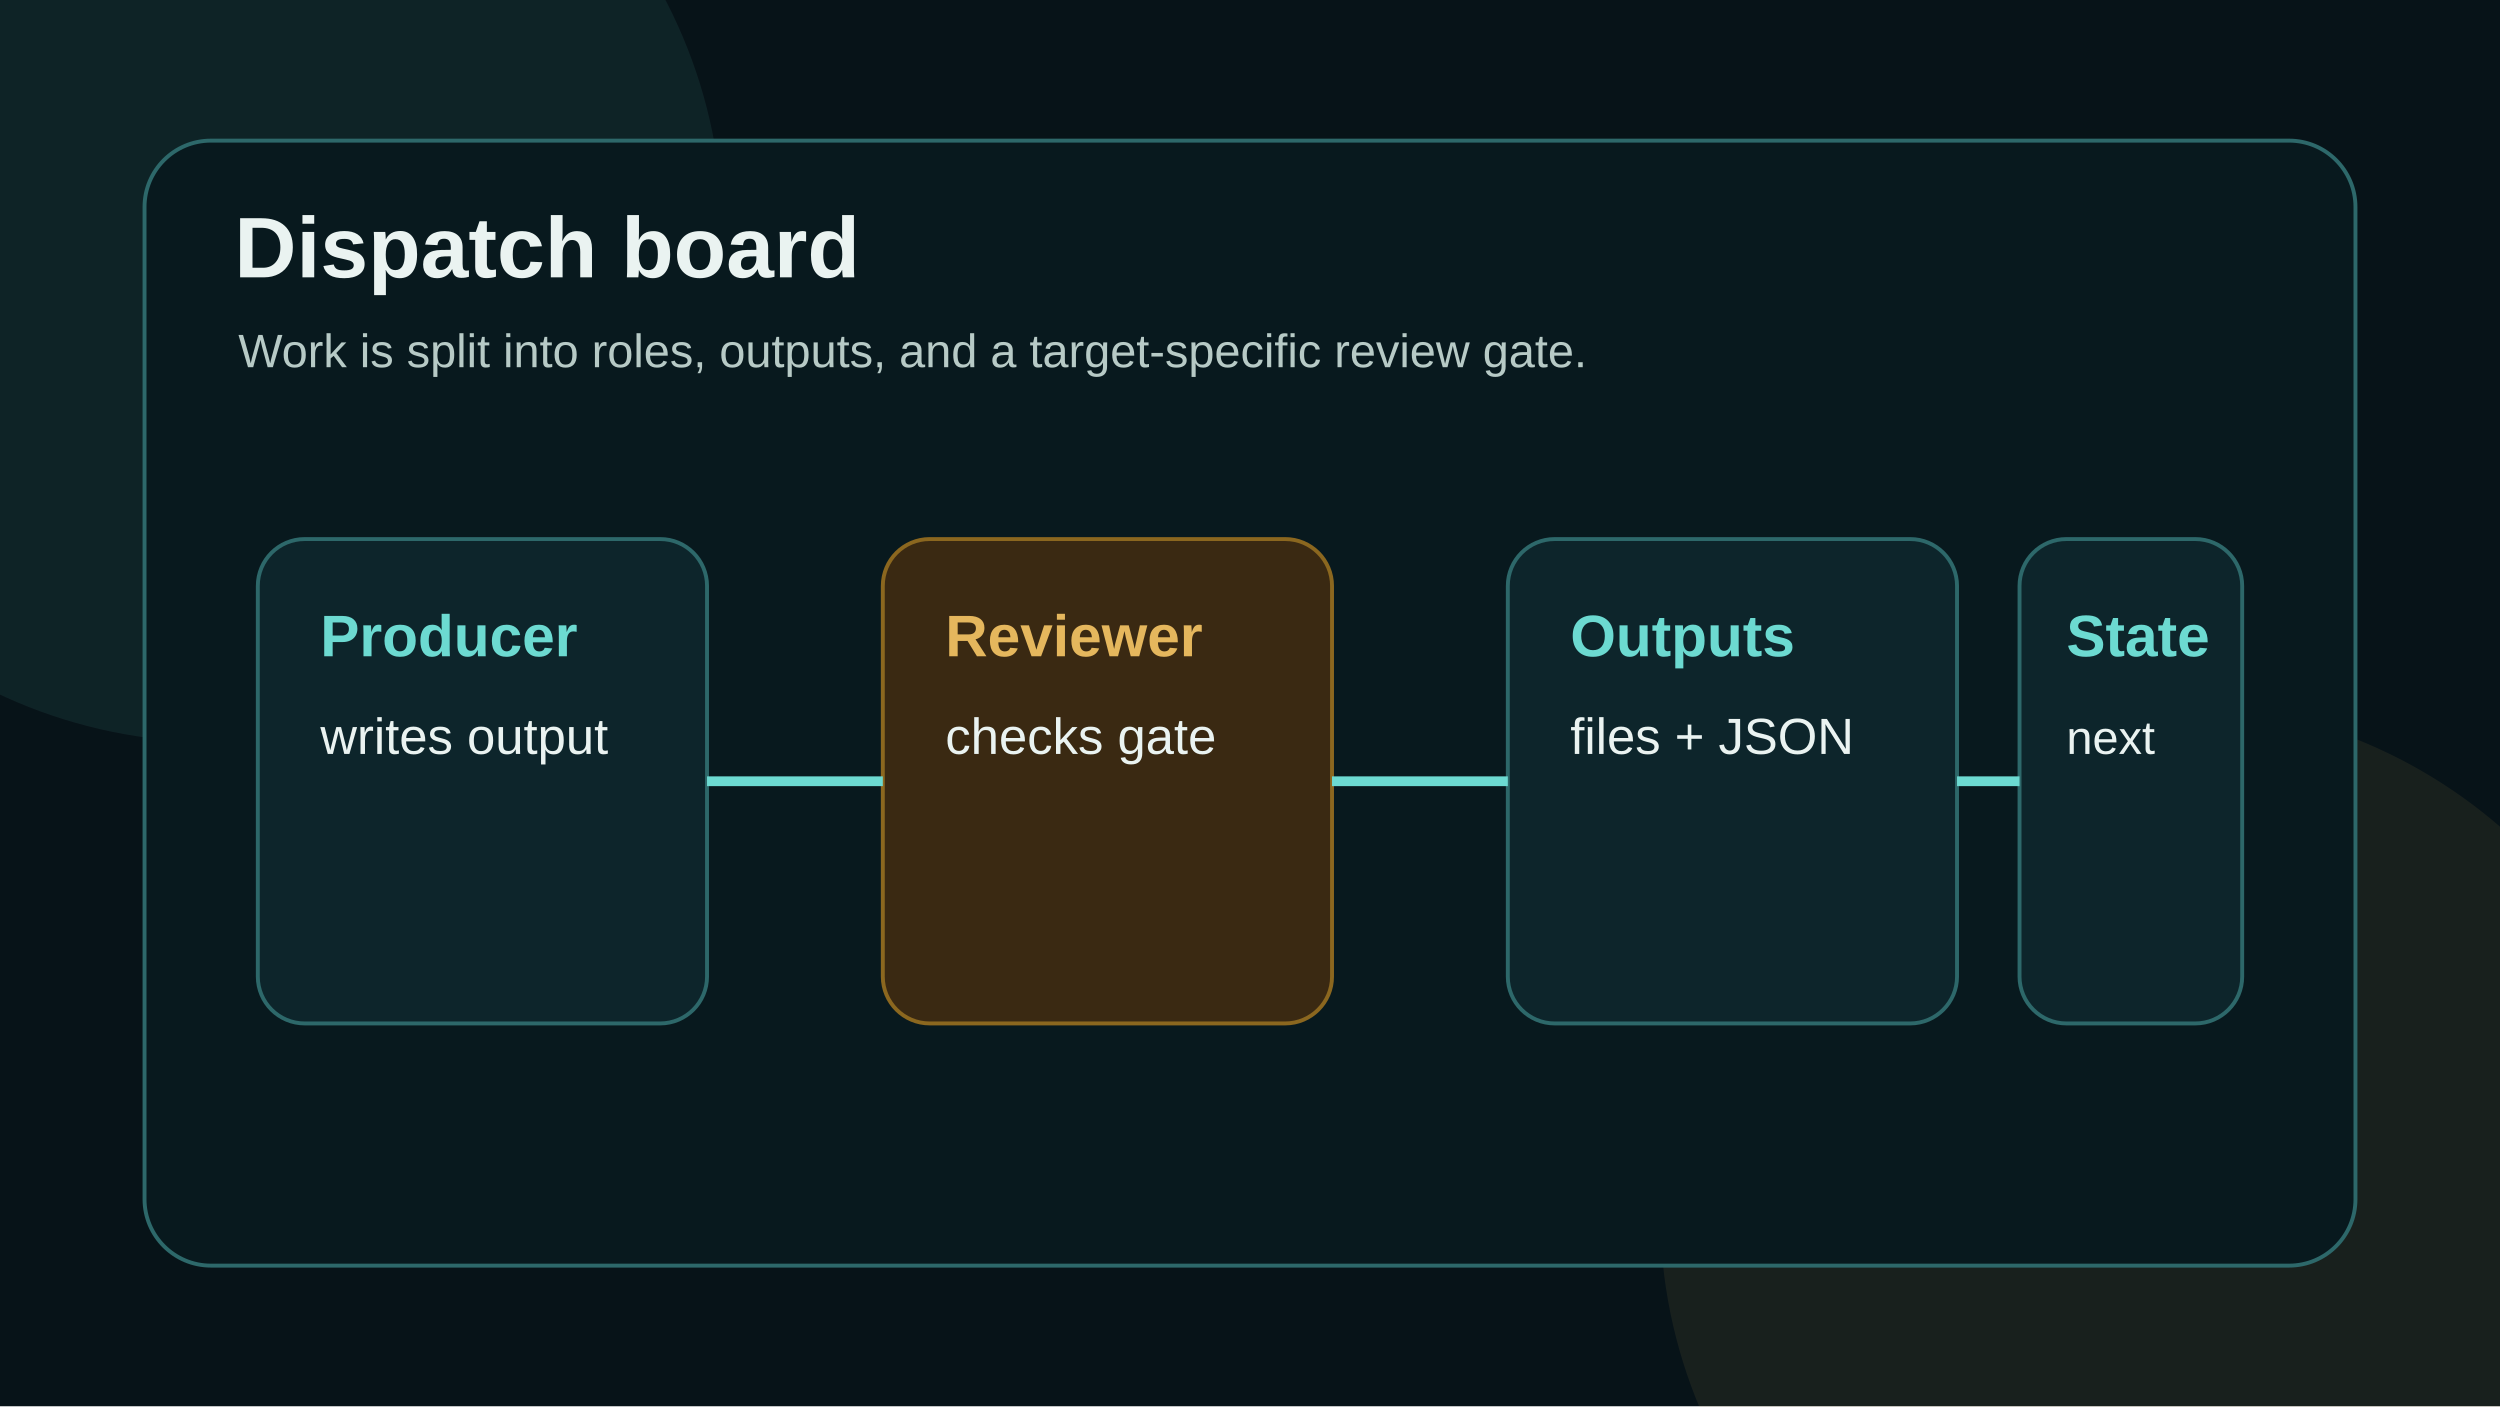
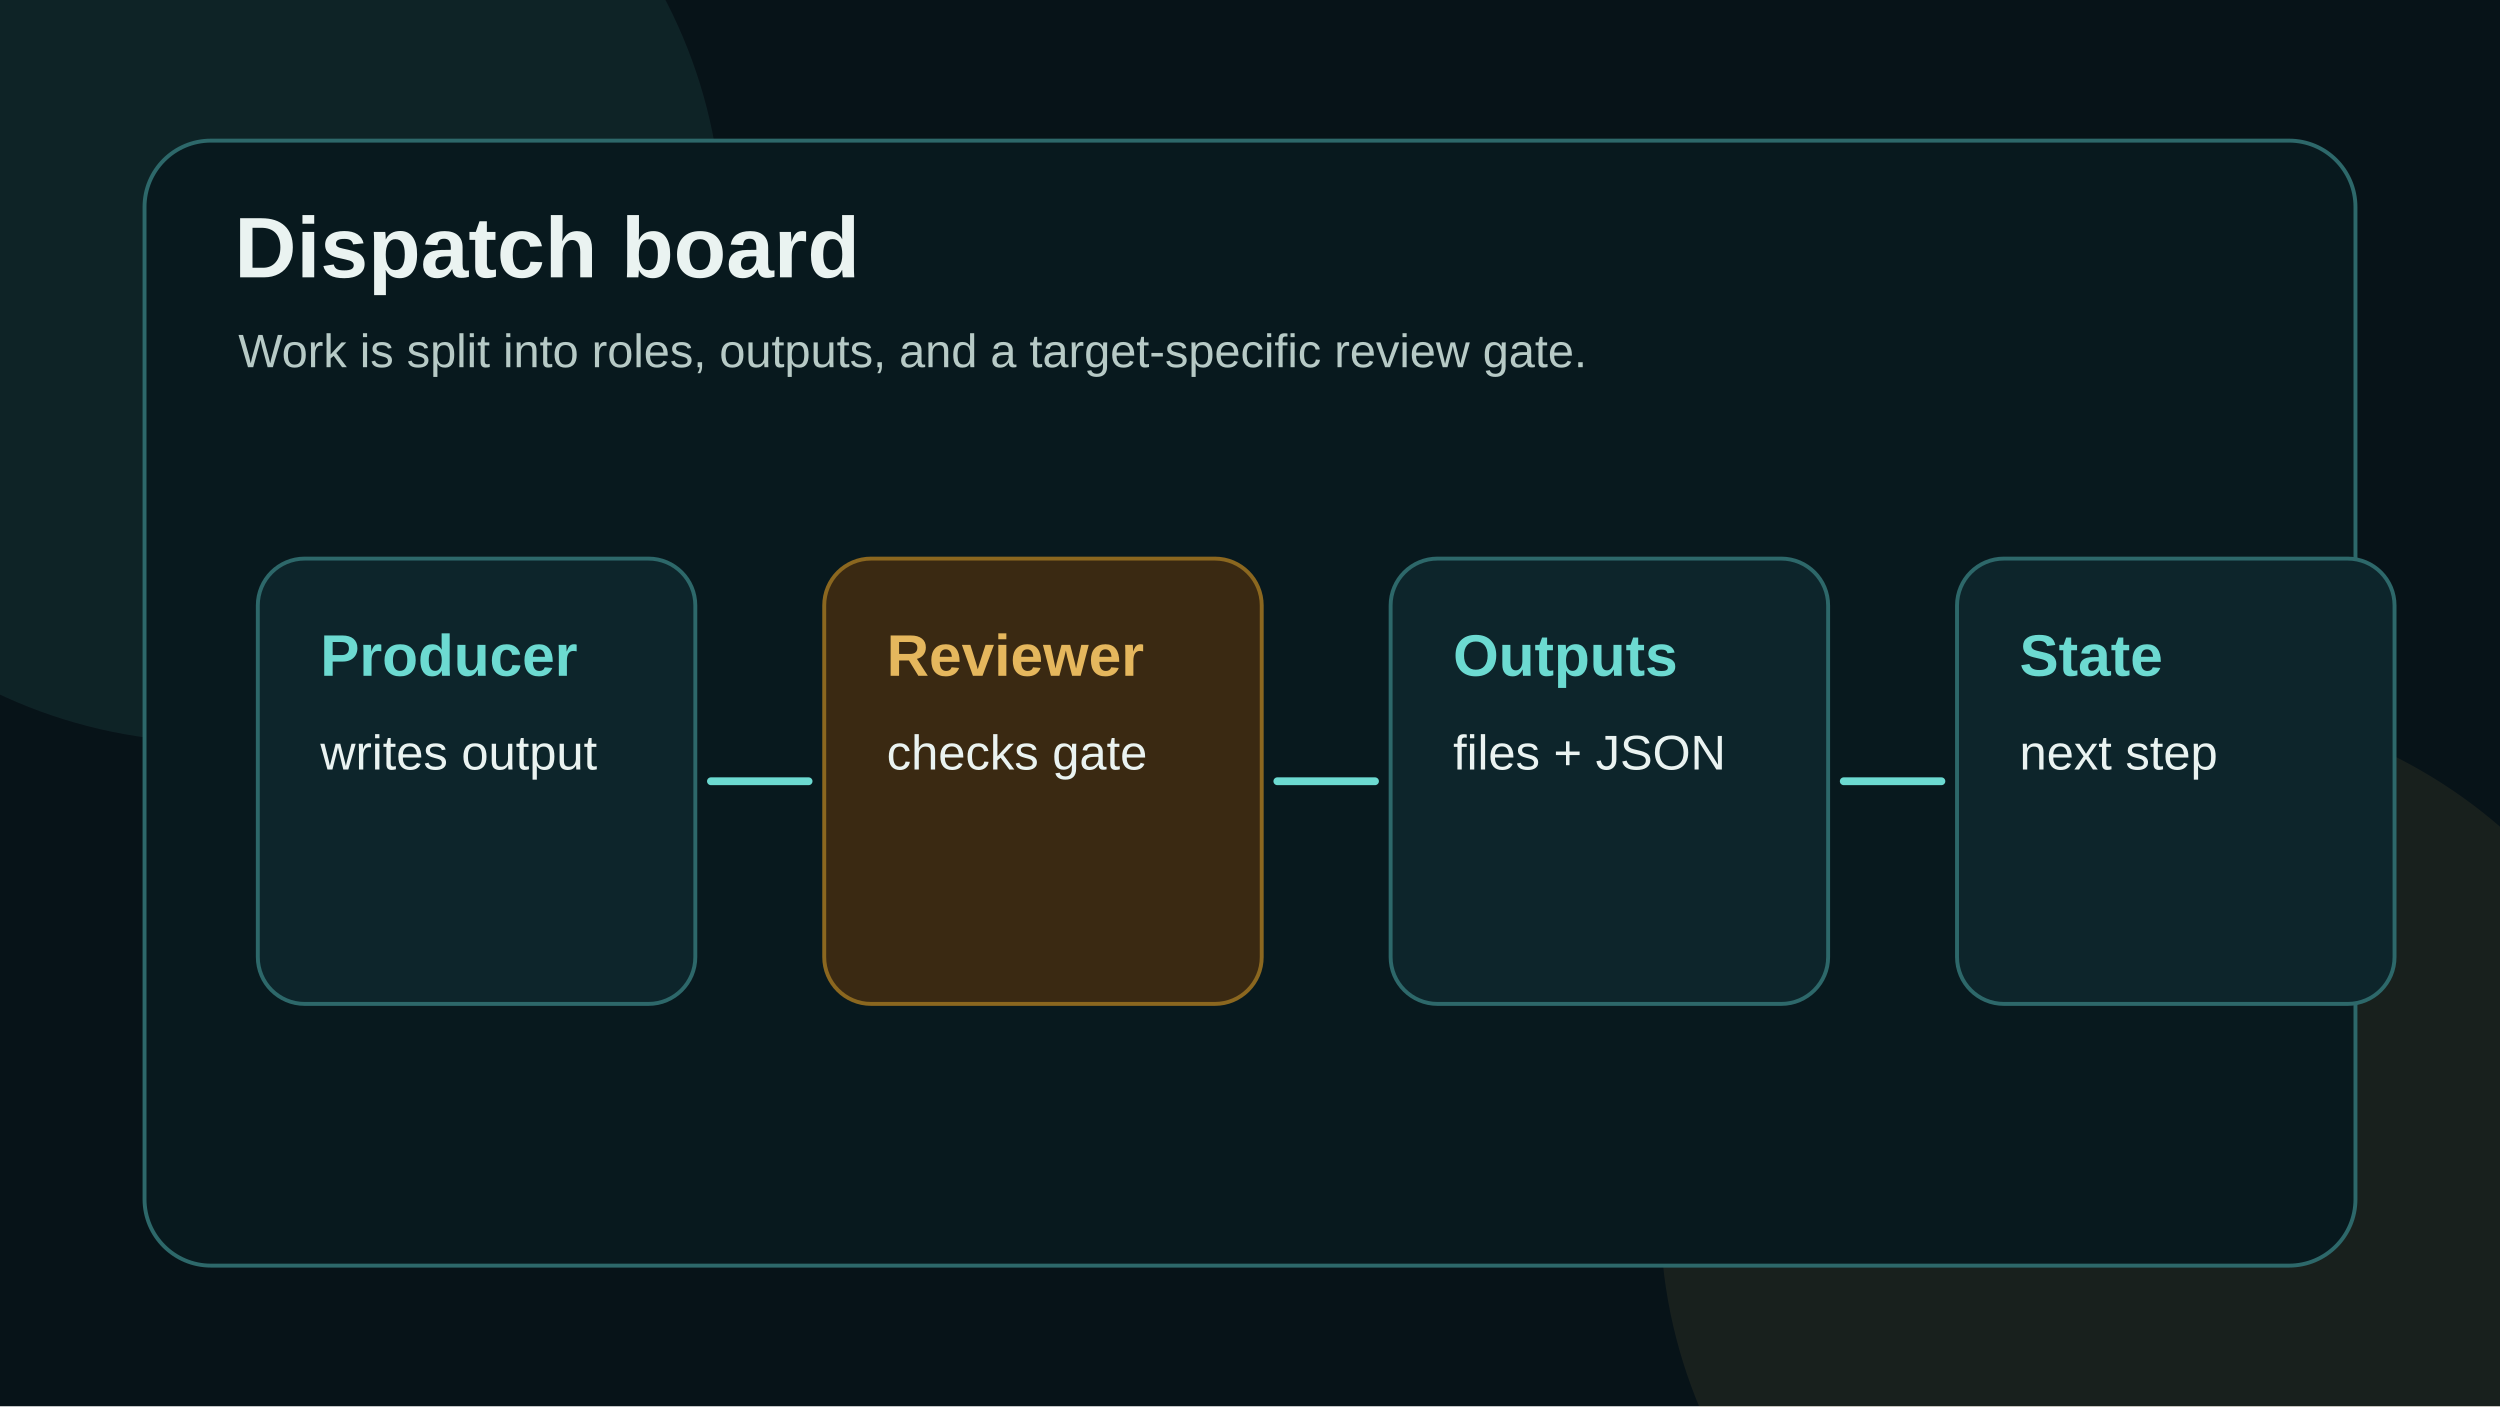
<svg xmlns="http://www.w3.org/2000/svg" width="1280" height="720" viewBox="0 0 1280 720" role="img" aria-label="Multi-agent dispatch board">
  <rect width="1280" height="720" fill="#071318" />
  <circle cx="110" cy="120" r="260" fill="#6cdad1" opacity=".08" />
  <circle cx="1110" cy="620" r="260" fill="#e5b75d" opacity=".08" />
  <rect x="74" y="72" width="1132" height="576" rx="34" fill="#08191e" stroke="#2d686a" stroke-width="2" />
  <text x="120" y="142" fill="#eaf3f1" font-family="Segoe UI, Arial, sans-serif" font-size="44" font-weight="700">Dispatch board</text>
  <text x="122" y="188" fill="#b7cac6" font-family="Segoe UI, Arial, sans-serif" font-size="24">Work is split into roles, outputs, and a target-specific review gate.</text>
  <g font-family="Segoe UI, Arial, sans-serif">
-     <rect x="132" y="276" width="230" height="248" rx="24" fill="#0d252b" stroke="#2d686a" stroke-width="2" />
-     <text x="164" y="336" fill="#6cdad1" font-size="30" font-weight="700">Producer</text>
-     <text x="164" y="386" fill="#eaf3f1" font-size="26">writes output</text>
-     <rect x="452" y="276" width="230" height="248" rx="24" fill="#3a2912" stroke="#8b671f" stroke-width="2" />
-     <text x="484" y="336" fill="#e5b75d" font-size="30" font-weight="700">Reviewer</text>
-     <text x="484" y="386" fill="#eaf3f1" font-size="26">checks gate</text>
-     <rect x="772" y="276" width="230" height="248" rx="24" fill="#0d252b" stroke="#2d686a" stroke-width="2" />
-     <text x="804" y="336" fill="#6cdad1" font-size="30" font-weight="700">Outputs</text>
-     <text x="804" y="386" fill="#eaf3f1" font-size="26">files + JSON</text>
-     <rect x="1034" y="276" width="114" height="248" rx="24" fill="#0d252b" stroke="#2d686a" stroke-width="2" />
-     <text x="1058" y="336" fill="#6cdad1" font-size="30" font-weight="700">State</text>
-     <text x="1058" y="386" fill="#eaf3f1" font-size="24">next</text>
-     <path d="M362 400H452M682 400H772M1002 400H1034" stroke="#6cdad1" stroke-width="5" />
+     <path d="M364 400H414M654 400H704M944 400H994" stroke="#6cdad1" stroke-width="4" stroke-linecap="round" />
+     <rect x="132" y="286" width="224" height="228" rx="24" fill="#0d252b" stroke="#2d686a" stroke-width="2" />
+     <text x="164" y="346" fill="#6cdad1" font-size="30" font-weight="700">Producer</text>
+     <text x="164" y="394" fill="#eaf3f1" font-size="25">writes output</text>
+     <rect x="422" y="286" width="224" height="228" rx="24" fill="#3a2912" stroke="#8b671f" stroke-width="2" />
+     <text x="454" y="346" fill="#e5b75d" font-size="30" font-weight="700">Reviewer</text>
+     <text x="454" y="394" fill="#eaf3f1" font-size="25">checks gate</text>
+     <rect x="712" y="286" width="224" height="228" rx="24" fill="#0d252b" stroke="#2d686a" stroke-width="2" />
+     <text x="744" y="346" fill="#6cdad1" font-size="30" font-weight="700">Outputs</text>
+     <text x="744" y="394" fill="#eaf3f1" font-size="25">files + JSON</text>
+     <rect x="1002" y="286" width="224" height="228" rx="24" fill="#0d252b" stroke="#2d686a" stroke-width="2" />
+     <text x="1034" y="346" fill="#6cdad1" font-size="30" font-weight="700">State</text>
+     <text x="1034" y="394" fill="#eaf3f1" font-size="25">next step</text>
  </g>
</svg>
